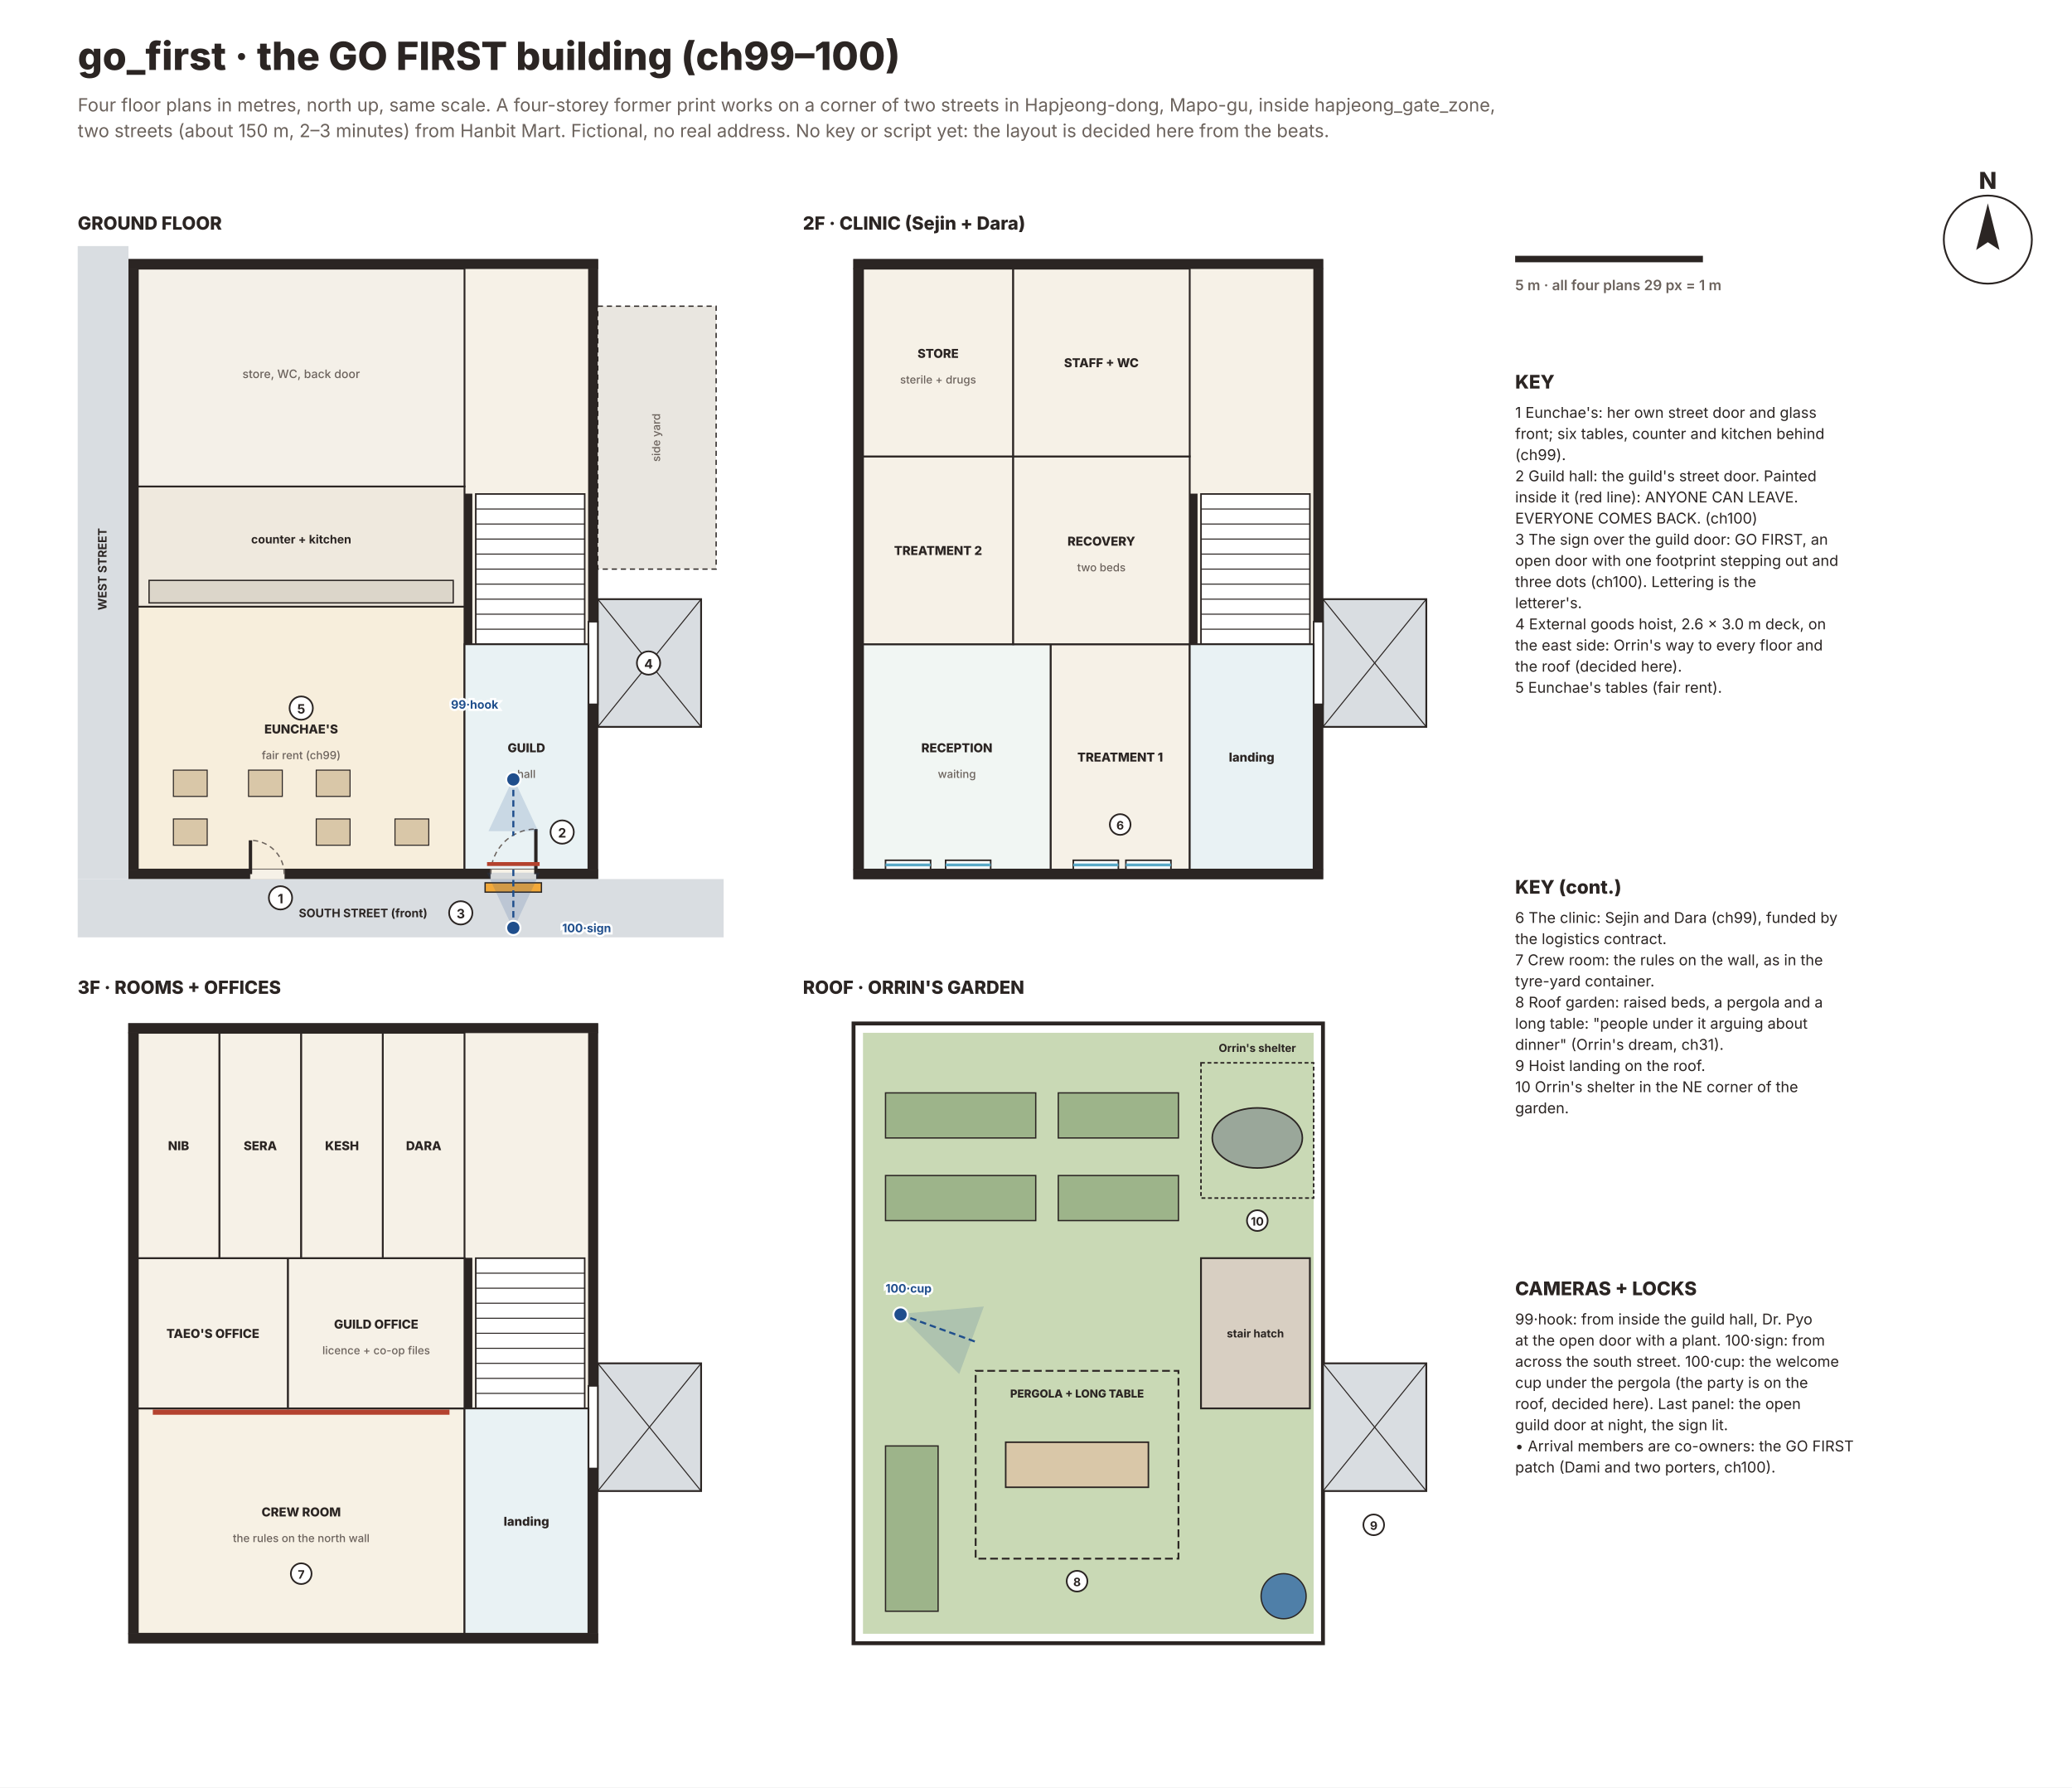
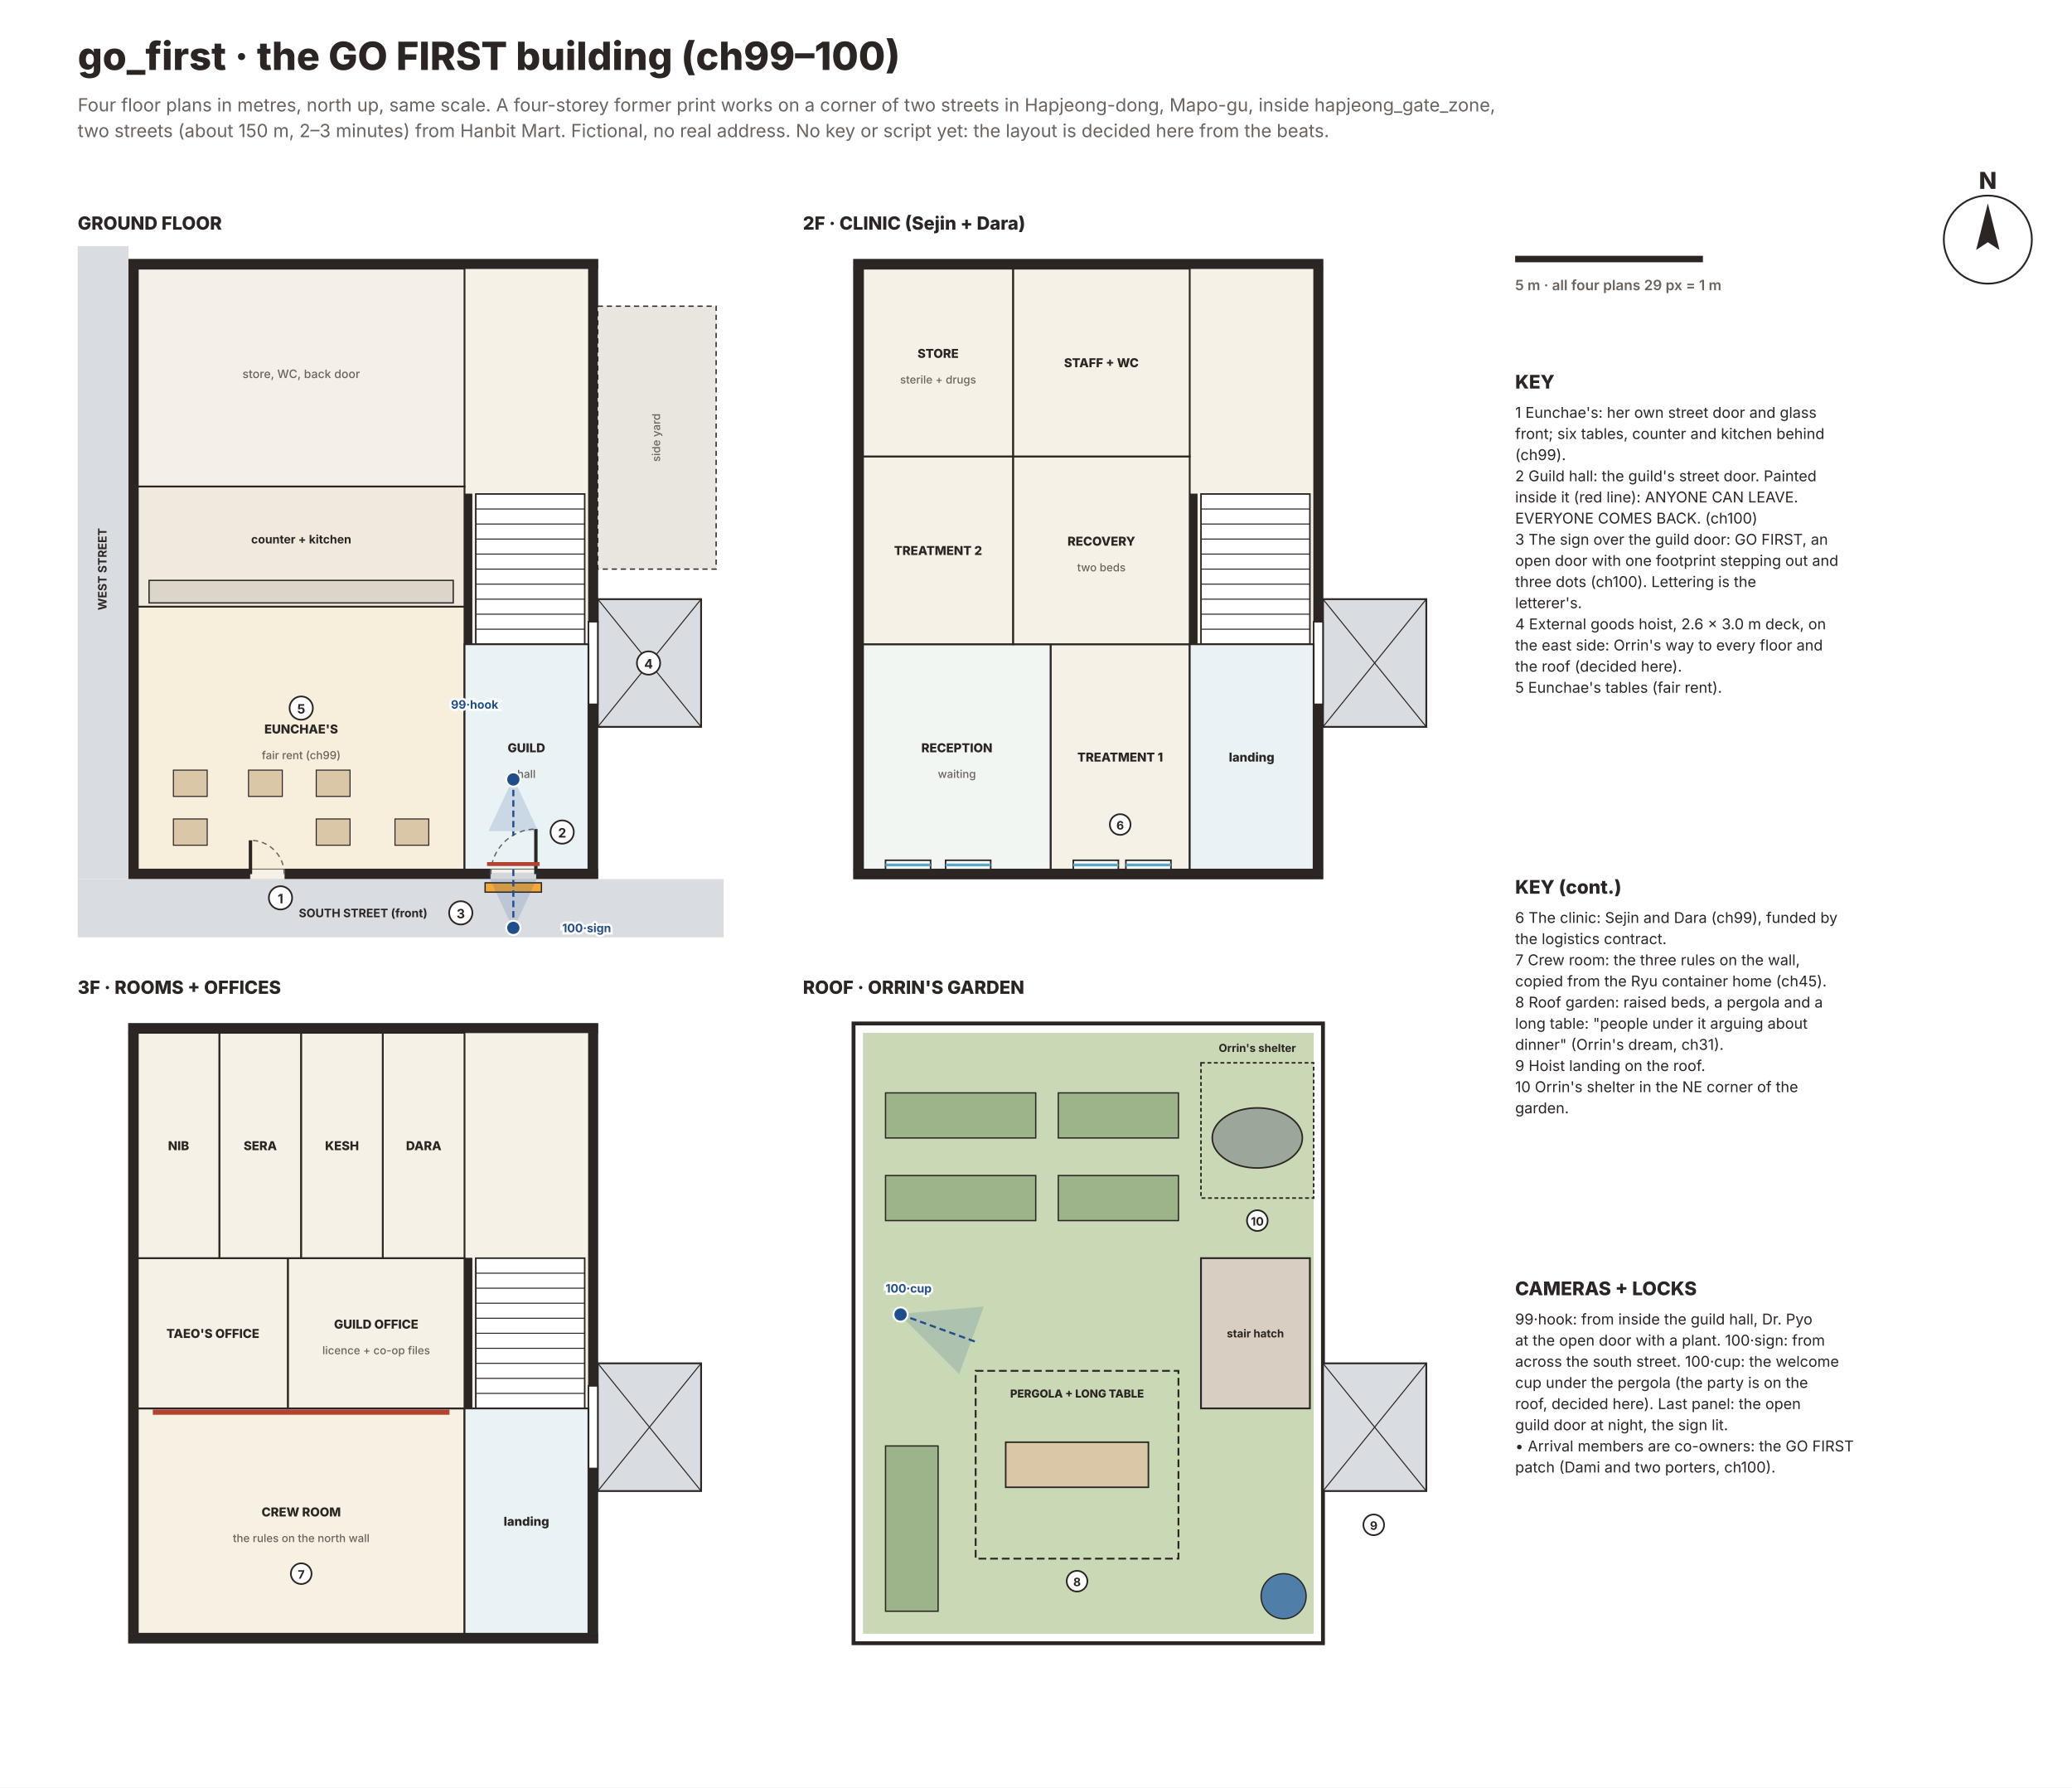
<svg xmlns="http://www.w3.org/2000/svg" width="1600" height="1380" viewBox="0 0 1600 1380">
  <rect width="1600" height="1380" fill="#FFFFFF" />
  <text x="60" y="54" font-family="Inter, 'DejaVu Sans', Arial, sans-serif" font-size="30" font-weight="800" fill="#2B2523">go_first · the GO FIRST building (ch99–100)</text>
  <text x="60" y="86" font-family="Inter, 'DejaVu Sans', Arial, sans-serif" font-size="14" font-weight="400" fill="#6B625C">Four floor plans in metres, north up, same scale. A four-storey former print works on a corner of two streets in Hapjeong-dong, Mapo-gu, inside hapjeong_gate_zone,</text>
  <text x="60" y="105.88" font-family="Inter, 'DejaVu Sans', Arial, sans-serif" font-size="14" font-weight="400" fill="#6B625C">two streets (about 150 m, 2–3 minutes) from Hanbit Mart. Fictional, no real address. No key or script yet: the layout is decided here from the beats.</text>
  <rect x="60.0" y="190.0" width="498.8" height="533.6" rx="0" fill="#FFFFFF" stroke="none" stroke-width="0" opacity="1" />
  <rect x="106.4" y="207.4" width="348.0" height="464.0" rx="0" fill="#F6F1E7" stroke="none" stroke-width="0" opacity="1" />
  <rect x="99.2" y="671.4" width="362.5" height="7.2" rx="0" fill="#2B2523" stroke="#2B2523" stroke-width="0.5" opacity="1" />
  <rect x="99.2" y="200.2" width="362.5" height="7.2" rx="0" fill="#2B2523" stroke="#2B2523" stroke-width="0.5" opacity="1" />
  <rect x="99.2" y="207.4" width="7.2" height="464.0" rx="0" fill="#2B2523" stroke="#2B2523" stroke-width="0.5" opacity="1" />
  <rect x="454.4" y="207.4" width="7.2" height="464.0" rx="0" fill="#2B2523" stroke="#2B2523" stroke-width="0.5" opacity="1" />
  <rect x="461.6" y="462.6" width="79.8" height="98.6" rx="0" fill="#D9DDE1" stroke="#2B2523" stroke-width="1.4" opacity="1" />
  <line x1="461.6" y1="561.2" x2="541.4" y2="462.6" stroke="#2B2523" stroke-width="0.8" stroke-linecap="butt" />
  <line x1="461.6" y1="462.6" x2="541.4" y2="561.2" stroke="#2B2523" stroke-width="0.8" stroke-linecap="butt" />
  <rect x="454.4" y="480.0" width="7.2" height="63.8" rx="0" fill="#FFFFFF" stroke="#2B2523" stroke-width="1.2" opacity="1" />
  <rect x="367.4" y="381.4" width="84.1" height="116.0" rx="0" fill="#FFFFFF" stroke="#2B2523" stroke-width="1.2" opacity="1" />
  <line x1="367.4" y1="485.8" x2="451.5" y2="485.8" stroke="#2B2523" stroke-width="0.8" stroke-linecap="butt" />
  <line x1="367.4" y1="474.2" x2="451.5" y2="474.2" stroke="#2B2523" stroke-width="0.8" stroke-linecap="butt" />
  <line x1="367.4" y1="462.6" x2="451.5" y2="462.6" stroke="#2B2523" stroke-width="0.8" stroke-linecap="butt" />
  <line x1="367.4" y1="451.0" x2="451.5" y2="451.0" stroke="#2B2523" stroke-width="0.8" stroke-linecap="butt" />
  <line x1="367.4" y1="439.4" x2="451.5" y2="439.4" stroke="#2B2523" stroke-width="0.8" stroke-linecap="butt" />
  <line x1="367.4" y1="427.8" x2="451.5" y2="427.8" stroke="#2B2523" stroke-width="0.8" stroke-linecap="butt" />
  <line x1="367.4" y1="416.2" x2="451.5" y2="416.2" stroke="#2B2523" stroke-width="0.8" stroke-linecap="butt" />
  <line x1="367.4" y1="404.6" x2="451.5" y2="404.6" stroke="#2B2523" stroke-width="0.8" stroke-linecap="butt" />
  <line x1="367.4" y1="393.0" x2="451.5" y2="393.0" stroke="#2B2523" stroke-width="0.8" stroke-linecap="butt" />
  <rect x="358.7" y="381.4" width="5.8" height="116.0" rx="0" fill="#2B2523" stroke="#2B2523" stroke-width="0.5" opacity="1" />
  <rect x="60.0" y="678.7" width="498.8" height="45.0" rx="0" fill="#D9DDE1" stroke="none" stroke-width="0" opacity="1" />
  <text x="280.4" y="704.8" font-family="Inter, 'DejaVu Sans', Arial, sans-serif" font-size="9" font-weight="700" text-anchor="middle" dominant-baseline="middle" fill="#2B2523">SOUTH STREET (front)</text>
  <rect x="60.0" y="190.0" width="39.2" height="488.7" rx="0" fill="#D9DDE1" stroke="none" stroke-width="0" opacity="1" />
  <text x="78.9" y="439.4" font-family="Inter, 'DejaVu Sans', Arial, sans-serif" font-size="9" font-weight="700" text-anchor="middle" dominant-baseline="middle" fill="#2B2523" transform="rotate(-90 78.9 439.4)">WEST STREET</text>
  <rect x="106.4" y="468.4" width="252.3" height="203.0" rx="0" fill="#F7EEDC" stroke="#2B2523" stroke-width="1.4" opacity="1" />
  <text x="232.6" y="562.7" font-family="Inter, 'DejaVu Sans', Arial, sans-serif" font-size="9.5" font-weight="800" text-anchor="middle" dominant-baseline="middle" fill="#2B2523">EUNCHAE'S</text>
  <text x="232.6" y="583.0" font-family="Inter, 'DejaVu Sans', Arial, sans-serif" font-size="8.5" font-weight="500" text-anchor="middle" dominant-baseline="middle" fill="#6B625C">fair rent (ch99)</text>
  <rect x="133.9" y="632.3" width="26.1" height="20.3" rx="0" fill="#D9C7A8" stroke="#2B2523" stroke-width="0.8" opacity="1" />
  <rect x="244.2" y="632.3" width="26.1" height="20.3" rx="0" fill="#D9C7A8" stroke="#2B2523" stroke-width="0.8" opacity="1" />
  <rect x="305.0" y="632.3" width="26.1" height="20.3" rx="0" fill="#D9C7A8" stroke="#2B2523" stroke-width="0.8" opacity="1" />
  <rect x="133.9" y="594.6" width="26.1" height="20.3" rx="0" fill="#D9C7A8" stroke="#2B2523" stroke-width="0.8" opacity="1" />
  <rect x="191.9" y="594.6" width="26.1" height="20.3" rx="0" fill="#D9C7A8" stroke="#2B2523" stroke-width="0.8" opacity="1" />
  <rect x="244.2" y="594.6" width="26.1" height="20.3" rx="0" fill="#D9C7A8" stroke="#2B2523" stroke-width="0.8" opacity="1" />
  <rect x="106.4" y="375.6" width="252.3" height="92.8" rx="0" fill="#EFE9DE" stroke="#2B2523" stroke-width="1.4" opacity="1" />
  <rect x="115.1" y="448.1" width="234.9" height="17.4" rx="0" fill="#DCD6CA" stroke="#2B2523" stroke-width="1" opacity="1" />
  <text x="232.6" y="416.2" font-family="Inter, 'DejaVu Sans', Arial, sans-serif" font-size="9" font-weight="700" text-anchor="middle" dominant-baseline="middle" fill="#2B2523">counter + kitchen</text>
  <rect x="106.4" y="207.4" width="252.3" height="168.2" rx="0" fill="#F4F0E8" stroke="#2B2523" stroke-width="1.4" opacity="1" />
  <text x="232.6" y="288.6" font-family="Inter, 'DejaVu Sans', Arial, sans-serif" font-size="9" font-weight="500" text-anchor="middle" dominant-baseline="middle" fill="#6B625C">store, WC, back door</text>
  <rect x="193.4" y="671.4" width="26.1" height="7.2" rx="0" fill="#F6F1E7" stroke="#F6F1E7" stroke-width="0.5" opacity="1" />
  <line x1="193.4" y1="674.9" x2="193.4" y2="648.8" stroke="#2B2523" stroke-width="2.6" stroke-linecap="butt" />
  <path d="M 219.5 674.9 A 26.1 26.1 0 0 0 193.4 648.8" fill="none" stroke="#6B625C" stroke-width="1" stroke-dasharray="4 3" />
  <rect x="358.7" y="497.4" width="95.7" height="174.0" rx="0" fill="#E9F2F4" stroke="#2B2523" stroke-width="1.4" opacity="1" />
  <text x="406.5" y="577.2" font-family="Inter, 'DejaVu Sans', Arial, sans-serif" font-size="9.5" font-weight="800" text-anchor="middle" dominant-baseline="middle" fill="#2B2523">GUILD</text>
  <text x="406.5" y="597.5" font-family="Inter, 'DejaVu Sans', Arial, sans-serif" font-size="8.5" font-weight="500" text-anchor="middle" dominant-baseline="middle" fill="#6B625C">hall</text>
  <rect x="379.0" y="671.4" width="34.8" height="7.2" rx="0" fill="#F6F1E7" stroke="#F6F1E7" stroke-width="0.5" opacity="1" />
  <line x1="413.8" y1="674.9" x2="413.8" y2="640.1" stroke="#2B2523" stroke-width="2.6" stroke-linecap="butt" />
  <path d="M 379.0 674.9 A 34.8 34.8 0 0 1 413.8 640.1" fill="none" stroke="#6B625C" stroke-width="1" stroke-dasharray="4 3" />
  <rect x="374.6" y="681.6" width="43.5" height="7.2" rx="0" fill="#F2A93B" stroke="#2B2523" stroke-width="1" opacity="1" />
  <line x1="376.1" y1="667.1" x2="416.7" y2="667.1" stroke="#B4422E" stroke-width="3" stroke-linecap="butt" />
  <rect x="461.6" y="236.4" width="91.4" height="203.0" rx="0" fill="#E9E6E0" stroke="#2B2523" stroke-width="1" stroke-dasharray="4 3" opacity="1" />
  <text x="506.6" y="337.9" font-family="Inter, 'DejaVu Sans', Arial, sans-serif" font-size="8.5" font-weight="500" text-anchor="middle" dominant-baseline="middle" fill="#6B625C" transform="rotate(-90 506.6 337.9)">side yard</text>
  <circle cx="216.6" cy="693.2" r="9" fill="#FFFFFF" stroke="#2B2523" stroke-width="1.3" />
  <text x="216.6" y="693.7" font-family="Inter, 'DejaVu Sans', Arial, sans-serif" font-size="10" font-weight="700" text-anchor="middle" dominant-baseline="middle" fill="#2B2523">1</text>
  <circle cx="434.1" cy="642.4" r="9" fill="#FFFFFF" stroke="#2B2523" stroke-width="1.3" />
  <text x="434.1" y="642.9" font-family="Inter, 'DejaVu Sans', Arial, sans-serif" font-size="10" font-weight="700" text-anchor="middle" dominant-baseline="middle" fill="#2B2523">2</text>
  <circle cx="355.8" cy="704.8" r="9" fill="#FFFFFF" stroke="#2B2523" stroke-width="1.3" />
  <text x="355.8" y="705.3" font-family="Inter, 'DejaVu Sans', Arial, sans-serif" font-size="10" font-weight="700" text-anchor="middle" dominant-baseline="middle" fill="#2B2523">3</text>
  <circle cx="500.8" cy="511.9" r="9" fill="#FFFFFF" stroke="#2B2523" stroke-width="1.3" />
  <text x="500.8" y="512.4" font-family="Inter, 'DejaVu Sans', Arial, sans-serif" font-size="10" font-weight="700" text-anchor="middle" dominant-baseline="middle" fill="#2B2523">4</text>
  <circle cx="232.6" cy="546.7" r="9" fill="#FFFFFF" stroke="#2B2523" stroke-width="1.3" />
  <text x="232.6" y="547.2" font-family="Inter, 'DejaVu Sans', Arial, sans-serif" font-size="10" font-weight="700" text-anchor="middle" dominant-baseline="middle" fill="#2B2523">5</text>
  <polygon points="396.4,716.4 416.0,674.3 376.8,674.3" fill="#1F4E8C" stroke="#1F4E8C" stroke-width="1" opacity="0.16" />
  <line x1="396.4" y1="716.4" x2="396.4" y2="670.0" stroke="#1F4E8C" stroke-width="1.6" stroke-linecap="butt" stroke-dasharray="5 3" />
  <circle cx="396.4" cy="716.4" r="5.5" fill="#1F4E8C" stroke="#FFFFFF" stroke-width="1.5" />
  <text x="434.1" y="716.4" font-family="Inter, 'DejaVu Sans', Arial, sans-serif" font-size="9" font-weight="700" text-anchor="start" dominant-baseline="middle" fill="#1F4E8C" stroke="#FFFFFF" stroke-width="3.5" paint-order="stroke">100·sign</text>
  <polygon points="396.4,601.8 378.0,641.2 414.8,641.2" fill="#1F4E8C" stroke="#1F4E8C" stroke-width="1" opacity="0.16" />
  <line x1="396.4" y1="601.8" x2="396.4" y2="645.3" stroke="#1F4E8C" stroke-width="1.6" stroke-linecap="butt" stroke-dasharray="5 3" />
  <circle cx="396.4" cy="601.8" r="5.5" fill="#1F4E8C" stroke="#FFFFFF" stroke-width="1.5" />
  <text x="384.8" y="543.8" font-family="Inter, 'DejaVu Sans', Arial, sans-serif" font-size="9" font-weight="700" text-anchor="end" dominant-baseline="middle" fill="#1F4E8C" stroke="#FFFFFF" stroke-width="3.5" paint-order="stroke">99·hook</text>
  <rect x="620.0" y="190.0" width="498.8" height="533.6" rx="0" fill="#FFFFFF" stroke="none" stroke-width="0" opacity="1" />
  <rect x="666.4" y="207.4" width="348.0" height="464.0" rx="0" fill="#F6F1E7" stroke="none" stroke-width="0" opacity="1" />
  <rect x="659.1" y="671.4" width="362.5" height="7.2" rx="0" fill="#2B2523" stroke="#2B2523" stroke-width="0.5" opacity="1" />
  <rect x="659.1" y="200.2" width="362.5" height="7.2" rx="0" fill="#2B2523" stroke="#2B2523" stroke-width="0.5" opacity="1" />
  <rect x="659.1" y="207.4" width="7.2" height="464.0" rx="0" fill="#2B2523" stroke="#2B2523" stroke-width="0.5" opacity="1" />
  <rect x="1014.4" y="207.4" width="7.2" height="464.0" rx="0" fill="#2B2523" stroke="#2B2523" stroke-width="0.5" opacity="1" />
  <rect x="1021.6" y="462.6" width="79.8" height="98.6" rx="0" fill="#D9DDE1" stroke="#2B2523" stroke-width="1.4" opacity="1" />
  <line x1="1021.6" y1="561.2" x2="1101.4" y2="462.6" stroke="#2B2523" stroke-width="0.8" stroke-linecap="butt" />
  <line x1="1021.6" y1="462.6" x2="1101.4" y2="561.2" stroke="#2B2523" stroke-width="0.8" stroke-linecap="butt" />
  <rect x="1014.4" y="480.0" width="7.2" height="63.8" rx="0" fill="#FFFFFF" stroke="#2B2523" stroke-width="1.2" opacity="1" />
  <rect x="927.4" y="381.4" width="84.1" height="116.0" rx="0" fill="#FFFFFF" stroke="#2B2523" stroke-width="1.2" opacity="1" />
  <line x1="927.4" y1="485.8" x2="1011.5" y2="485.8" stroke="#2B2523" stroke-width="0.8" stroke-linecap="butt" />
  <line x1="927.4" y1="474.2" x2="1011.5" y2="474.2" stroke="#2B2523" stroke-width="0.8" stroke-linecap="butt" />
  <line x1="927.4" y1="462.6" x2="1011.5" y2="462.6" stroke="#2B2523" stroke-width="0.8" stroke-linecap="butt" />
  <line x1="927.4" y1="451.0" x2="1011.5" y2="451.0" stroke="#2B2523" stroke-width="0.8" stroke-linecap="butt" />
  <line x1="927.4" y1="439.4" x2="1011.5" y2="439.4" stroke="#2B2523" stroke-width="0.8" stroke-linecap="butt" />
  <line x1="927.4" y1="427.8" x2="1011.5" y2="427.8" stroke="#2B2523" stroke-width="0.8" stroke-linecap="butt" />
  <line x1="927.4" y1="416.2" x2="1011.5" y2="416.2" stroke="#2B2523" stroke-width="0.8" stroke-linecap="butt" />
  <line x1="927.4" y1="404.6" x2="1011.5" y2="404.6" stroke="#2B2523" stroke-width="0.8" stroke-linecap="butt" />
  <line x1="927.4" y1="393.0" x2="1011.5" y2="393.0" stroke="#2B2523" stroke-width="0.8" stroke-linecap="butt" />
  <rect x="918.7" y="381.4" width="5.8" height="116.0" rx="0" fill="#2B2523" stroke="#2B2523" stroke-width="0.5" opacity="1" />
  <rect x="666.4" y="497.4" width="145.0" height="174.0" rx="0" fill="#F1F6F3" stroke="#2B2523" stroke-width="1.4" opacity="1" />
  <text x="738.9" y="577.2" font-family="Inter, 'DejaVu Sans', Arial, sans-serif" font-size="9.5" font-weight="800" text-anchor="middle" dominant-baseline="middle" fill="#2B2523">RECEPTION</text>
  <text x="738.9" y="597.5" font-family="Inter, 'DejaVu Sans', Arial, sans-serif" font-size="8.5" font-weight="500" text-anchor="middle" dominant-baseline="middle" fill="#6B625C">waiting</text>
  <rect x="811.4" y="497.4" width="107.3" height="174.0" rx="0" fill="#F6F1E7" stroke="#2B2523" stroke-width="1.4" opacity="1" />
  <text x="865.0" y="584.4" font-family="Inter, 'DejaVu Sans', Arial, sans-serif" font-size="9.5" font-weight="800" text-anchor="middle" dominant-baseline="middle" fill="#2B2523">TREATMENT 1</text>
  <rect x="666.4" y="352.4" width="116.0" height="145.0" rx="0" fill="#F6F1E7" stroke="#2B2523" stroke-width="1.4" opacity="1" />
  <text x="724.4" y="424.9" font-family="Inter, 'DejaVu Sans', Arial, sans-serif" font-size="9.5" font-weight="800" text-anchor="middle" dominant-baseline="middle" fill="#2B2523">TREATMENT 2</text>
  <rect x="782.4" y="352.4" width="136.3" height="145.0" rx="0" fill="#F6F1E7" stroke="#2B2523" stroke-width="1.4" opacity="1" />
  <text x="850.5" y="417.7" font-family="Inter, 'DejaVu Sans', Arial, sans-serif" font-size="9.5" font-weight="800" text-anchor="middle" dominant-baseline="middle" fill="#2B2523">RECOVERY</text>
  <text x="850.5" y="438.0" font-family="Inter, 'DejaVu Sans', Arial, sans-serif" font-size="8.5" font-weight="500" text-anchor="middle" dominant-baseline="middle" fill="#6B625C">two beds</text>
  <rect x="666.4" y="207.4" width="116.0" height="145.0" rx="0" fill="#F6F1E7" stroke="#2B2523" stroke-width="1.4" opacity="1" />
  <text x="724.4" y="272.7" font-family="Inter, 'DejaVu Sans', Arial, sans-serif" font-size="9.5" font-weight="800" text-anchor="middle" dominant-baseline="middle" fill="#2B2523">STORE</text>
  <text x="724.4" y="293.0" font-family="Inter, 'DejaVu Sans', Arial, sans-serif" font-size="8.5" font-weight="500" text-anchor="middle" dominant-baseline="middle" fill="#6B625C">sterile + drugs</text>
  <rect x="782.4" y="207.4" width="136.3" height="145.0" rx="0" fill="#F6F1E7" stroke="#2B2523" stroke-width="1.4" opacity="1" />
  <text x="850.5" y="279.9" font-family="Inter, 'DejaVu Sans', Arial, sans-serif" font-size="9.5" font-weight="800" text-anchor="middle" dominant-baseline="middle" fill="#2B2523">STAFF + WC</text>
  <rect x="918.7" y="497.4" width="95.7" height="174.0" rx="0" fill="#E9F2F4" stroke="#2B2523" stroke-width="1.4" opacity="1" />
  <text x="966.5" y="584.4" font-family="Inter, 'DejaVu Sans', Arial, sans-serif" font-size="9.5" font-weight="800" text-anchor="middle" dominant-baseline="middle" fill="#2B2523">landing</text>
  <rect x="683.8" y="664.2" width="34.8" height="7.2" rx="0" fill="#FFFFFF" stroke="#2B2523" stroke-width="1.2" opacity="1" />
  <line x1="683.8" y1="667.8" x2="718.6" y2="667.8" stroke="#5AA9C7" stroke-width="2.2" stroke-linecap="butt" />
  <rect x="730.2" y="664.2" width="34.8" height="7.2" rx="0" fill="#FFFFFF" stroke="#2B2523" stroke-width="1.2" opacity="1" />
  <line x1="730.2" y1="667.8" x2="765.0" y2="667.8" stroke="#5AA9C7" stroke-width="2.2" stroke-linecap="butt" />
  <rect x="828.8" y="664.2" width="34.8" height="7.2" rx="0" fill="#FFFFFF" stroke="#2B2523" stroke-width="1.2" opacity="1" />
  <line x1="828.8" y1="667.8" x2="863.6" y2="667.8" stroke="#5AA9C7" stroke-width="2.2" stroke-linecap="butt" />
  <rect x="869.4" y="664.2" width="34.8" height="7.2" rx="0" fill="#FFFFFF" stroke="#2B2523" stroke-width="1.2" opacity="1" />
  <line x1="869.4" y1="667.8" x2="904.2" y2="667.8" stroke="#5AA9C7" stroke-width="2.2" stroke-linecap="butt" />
  <circle cx="865.0" cy="636.6" r="8" fill="#FFFFFF" stroke="#2B2523" stroke-width="1.3" />
  <text x="865.0" y="637.1" font-family="Inter, 'DejaVu Sans', Arial, sans-serif" font-size="9" font-weight="700" text-anchor="middle" dominant-baseline="middle" fill="#2B2523">6</text>
  <rect x="60.0" y="780.0" width="498.8" height="533.6" rx="0" fill="#FFFFFF" stroke="none" stroke-width="0" opacity="1" />
  <rect x="106.4" y="797.4" width="348.0" height="464.0" rx="0" fill="#F6F1E7" stroke="none" stroke-width="0" opacity="1" />
  <rect x="99.2" y="1261.4" width="362.5" height="7.2" rx="0" fill="#2B2523" stroke="#2B2523" stroke-width="0.5" opacity="1" />
  <rect x="99.2" y="790.2" width="362.5" height="7.2" rx="0" fill="#2B2523" stroke="#2B2523" stroke-width="0.5" opacity="1" />
  <rect x="99.2" y="797.4" width="7.2" height="464.0" rx="0" fill="#2B2523" stroke="#2B2523" stroke-width="0.5" opacity="1" />
  <rect x="454.4" y="797.4" width="7.2" height="464.0" rx="0" fill="#2B2523" stroke="#2B2523" stroke-width="0.5" opacity="1" />
  <rect x="461.6" y="1052.6" width="79.8" height="98.6" rx="0" fill="#D9DDE1" stroke="#2B2523" stroke-width="1.4" opacity="1" />
  <line x1="461.6" y1="1151.2" x2="541.4" y2="1052.6" stroke="#2B2523" stroke-width="0.8" stroke-linecap="butt" />
  <line x1="461.6" y1="1052.6" x2="541.4" y2="1151.2" stroke="#2B2523" stroke-width="0.8" stroke-linecap="butt" />
  <rect x="454.4" y="1070.0" width="7.2" height="63.8" rx="0" fill="#FFFFFF" stroke="#2B2523" stroke-width="1.2" opacity="1" />
  <rect x="367.4" y="971.4" width="84.1" height="116.0" rx="0" fill="#FFFFFF" stroke="#2B2523" stroke-width="1.2" opacity="1" />
  <line x1="367.4" y1="1075.8" x2="451.5" y2="1075.8" stroke="#2B2523" stroke-width="0.8" stroke-linecap="butt" />
  <line x1="367.4" y1="1064.2" x2="451.5" y2="1064.2" stroke="#2B2523" stroke-width="0.8" stroke-linecap="butt" />
  <line x1="367.4" y1="1052.6" x2="451.5" y2="1052.6" stroke="#2B2523" stroke-width="0.8" stroke-linecap="butt" />
  <line x1="367.4" y1="1041.0" x2="451.5" y2="1041.0" stroke="#2B2523" stroke-width="0.8" stroke-linecap="butt" />
  <line x1="367.4" y1="1029.4" x2="451.5" y2="1029.4" stroke="#2B2523" stroke-width="0.8" stroke-linecap="butt" />
  <line x1="367.4" y1="1017.8" x2="451.5" y2="1017.8" stroke="#2B2523" stroke-width="0.8" stroke-linecap="butt" />
  <line x1="367.4" y1="1006.2" x2="451.5" y2="1006.2" stroke="#2B2523" stroke-width="0.8" stroke-linecap="butt" />
  <line x1="367.4" y1="994.6" x2="451.5" y2="994.6" stroke="#2B2523" stroke-width="0.8" stroke-linecap="butt" />
  <line x1="367.4" y1="983.0" x2="451.5" y2="983.0" stroke="#2B2523" stroke-width="0.8" stroke-linecap="butt" />
  <rect x="358.7" y="971.4" width="5.8" height="116.0" rx="0" fill="#2B2523" stroke="#2B2523" stroke-width="0.5" opacity="1" />
  <rect x="106.4" y="1087.4" width="252.3" height="174.0" rx="0" fill="#F7F1E4" stroke="#2B2523" stroke-width="1.4" opacity="1" />
  <text x="232.6" y="1167.2" font-family="Inter, 'DejaVu Sans', Arial, sans-serif" font-size="9.5" font-weight="800" text-anchor="middle" dominant-baseline="middle" fill="#2B2523">CREW ROOM</text>
  <text x="232.6" y="1187.5" font-family="Inter, 'DejaVu Sans', Arial, sans-serif" font-size="8.5" font-weight="500" text-anchor="middle" dominant-baseline="middle" fill="#6B625C">the rules on the north wall</text>
  <line x1="118.0" y1="1090.3" x2="347.1" y2="1090.3" stroke="#B4422E" stroke-width="4" stroke-linecap="butt" />
  <rect x="106.4" y="971.4" width="116.0" height="116.0" rx="0" fill="#F6F1E7" stroke="#2B2523" stroke-width="1.4" opacity="1" />
  <text x="164.4" y="1029.4" font-family="Inter, 'DejaVu Sans', Arial, sans-serif" font-size="9.5" font-weight="800" text-anchor="middle" dominant-baseline="middle" fill="#2B2523">TAEO'S OFFICE</text>
  <rect x="222.4" y="971.4" width="136.3" height="116.0" rx="0" fill="#F6F1E7" stroke="#2B2523" stroke-width="1.4" opacity="1" />
  <text x="290.5" y="1022.2" font-family="Inter, 'DejaVu Sans', Arial, sans-serif" font-size="9.5" font-weight="800" text-anchor="middle" dominant-baseline="middle" fill="#2B2523">GUILD OFFICE</text>
  <text x="290.5" y="1042.5" font-family="Inter, 'DejaVu Sans', Arial, sans-serif" font-size="8.5" font-weight="500" text-anchor="middle" dominant-baseline="middle" fill="#6B625C">licence + co-op files</text>
  <rect x="106.4" y="797.4" width="63.1" height="174.0" rx="0" fill="#F6F1E7" stroke="#2B2523" stroke-width="1.4" opacity="1" />
  <text x="137.9" y="884.4" font-family="Inter, 'DejaVu Sans', Arial, sans-serif" font-size="9.5" font-weight="800" text-anchor="middle" dominant-baseline="middle" fill="#2B2523">NIB</text>
  <rect x="169.5" y="797.4" width="63.1" height="174.0" rx="0" fill="#F6F1E7" stroke="#2B2523" stroke-width="1.4" opacity="1" />
  <text x="201.0" y="884.4" font-family="Inter, 'DejaVu Sans', Arial, sans-serif" font-size="9.5" font-weight="800" text-anchor="middle" dominant-baseline="middle" fill="#2B2523">SERA</text>
  <rect x="232.6" y="797.4" width="63.1" height="174.0" rx="0" fill="#F6F1E7" stroke="#2B2523" stroke-width="1.4" opacity="1" />
  <text x="264.1" y="884.4" font-family="Inter, 'DejaVu Sans', Arial, sans-serif" font-size="9.5" font-weight="800" text-anchor="middle" dominant-baseline="middle" fill="#2B2523">KESH</text>
  <rect x="295.6" y="797.4" width="63.1" height="174.0" rx="0" fill="#F6F1E7" stroke="#2B2523" stroke-width="1.4" opacity="1" />
  <text x="327.2" y="884.4" font-family="Inter, 'DejaVu Sans', Arial, sans-serif" font-size="9.5" font-weight="800" text-anchor="middle" dominant-baseline="middle" fill="#2B2523">DARA</text>
  <rect x="358.7" y="1087.4" width="95.7" height="174.0" rx="0" fill="#E9F2F4" stroke="#2B2523" stroke-width="1.4" opacity="1" />
  <text x="406.5" y="1174.4" font-family="Inter, 'DejaVu Sans', Arial, sans-serif" font-size="9.5" font-weight="800" text-anchor="middle" dominant-baseline="middle" fill="#2B2523">landing</text>
  <circle cx="232.6" cy="1215.0" r="8" fill="#FFFFFF" stroke="#2B2523" stroke-width="1.3" />
  <text x="232.6" y="1215.5" font-family="Inter, 'DejaVu Sans', Arial, sans-serif" font-size="9" font-weight="700" text-anchor="middle" dominant-baseline="middle" fill="#2B2523">7</text>
  <rect x="620.0" y="780.0" width="498.8" height="533.6" rx="0" fill="#FFFFFF" stroke="none" stroke-width="0" opacity="1" />
  <rect x="666.4" y="797.4" width="348.0" height="464.0" rx="0" fill="#C9D9B5" stroke="none" stroke-width="0" opacity="1" />
  <rect x="659.1" y="790.2" width="362.5" height="478.5" rx="0" fill="none" stroke="#2B2523" stroke-width="3" opacity="1" />
  <rect x="1021.6" y="1052.6" width="79.8" height="98.6" rx="0" fill="#D9DDE1" stroke="#2B2523" stroke-width="1.4" opacity="1" />
  <line x1="1021.6" y1="1151.2" x2="1101.4" y2="1052.6" stroke="#2B2523" stroke-width="0.8" stroke-linecap="butt" />
  <line x1="1021.6" y1="1052.6" x2="1101.4" y2="1151.2" stroke="#2B2523" stroke-width="0.8" stroke-linecap="butt" />
  <rect x="927.4" y="971.4" width="84.1" height="116.0" rx="0" fill="#D8CFC2" stroke="#2B2523" stroke-width="1.4" opacity="1" />
  <text x="969.4" y="1029.4" font-family="Inter, 'DejaVu Sans', Arial, sans-serif" font-size="8.5" font-weight="700" text-anchor="middle" dominant-baseline="middle" fill="#2B2523">stair hatch</text>
  <rect x="683.8" y="907.6" width="116.0" height="34.8" rx="0" fill="#9DB48A" stroke="#2B2523" stroke-width="1" opacity="1" />
  <rect x="683.8" y="843.8" width="116.0" height="34.8" rx="0" fill="#9DB48A" stroke="#2B2523" stroke-width="1" opacity="1" />
  <rect x="817.2" y="907.6" width="92.8" height="34.8" rx="0" fill="#9DB48A" stroke="#2B2523" stroke-width="1" opacity="1" />
  <rect x="817.2" y="843.8" width="92.8" height="34.8" rx="0" fill="#9DB48A" stroke="#2B2523" stroke-width="1" opacity="1" />
  <rect x="683.8" y="1116.4" width="40.6" height="127.6" rx="0" fill="#9DB48A" stroke="#2B2523" stroke-width="1" opacity="1" />
  <rect x="753.4" y="1058.4" width="156.6" height="145.0" rx="0" fill="none" stroke="#2B2523" stroke-width="1.4" stroke-dasharray="6 3" opacity="1" />
  <rect x="776.6" y="1113.5" width="110.2" height="34.8" rx="0" fill="#D9C7A8" stroke="#2B2523" stroke-width="1.2" opacity="1" />
  <text x="831.7" y="1075.8" font-family="Inter, 'DejaVu Sans', Arial, sans-serif" font-size="8.5" font-weight="800" text-anchor="middle" dominant-baseline="middle" fill="#2B2523">PERGOLA + LONG TABLE</text>
  <ellipse cx="970.9" cy="878.6" rx="34.8" ry="23.2" fill="#9AA79A" stroke="#2B2523" stroke-width="1.2" />
  <rect x="927.4" y="820.6" width="87.0" height="104.4" rx="0" fill="none" stroke="#2B2523" stroke-width="1.2" stroke-dasharray="3 2" opacity="1" />
  <text x="970.9" y="809.0" font-family="Inter, 'DejaVu Sans', Arial, sans-serif" font-size="8.5" font-weight="700" text-anchor="middle" dominant-baseline="middle" fill="#2B2523">Orrin's shelter</text>
  <circle cx="991.2" cy="1232.4" r="17.4" fill="#4F7FA8" stroke="#2B2523" stroke-width="1" opacity="1" />
  <circle cx="831.7" cy="1220.8" r="8" fill="#FFFFFF" stroke="#2B2523" stroke-width="1.3" />
  <text x="831.7" y="1221.3" font-family="Inter, 'DejaVu Sans', Arial, sans-serif" font-size="9" font-weight="700" text-anchor="middle" dominant-baseline="middle" fill="#2B2523">8</text>
  <circle cx="1060.8" cy="1177.3" r="8" fill="#FFFFFF" stroke="#2B2523" stroke-width="1.3" />
  <text x="1060.8" y="1177.8" font-family="Inter, 'DejaVu Sans', Arial, sans-serif" font-size="9" font-weight="700" text-anchor="middle" dominant-baseline="middle" fill="#2B2523">9</text>
  <circle cx="970.9" cy="942.4" r="8" fill="#FFFFFF" stroke="#2B2523" stroke-width="1.3" />
  <text x="970.9" y="942.9" font-family="Inter, 'DejaVu Sans', Arial, sans-serif" font-size="9" font-weight="700" text-anchor="middle" dominant-baseline="middle" fill="#2B2523">10</text>
  <polygon points="695.4,1014.9 740.5,1060.0 759.0,1009.3" fill="#1F4E8C" stroke="#1F4E8C" stroke-width="1" opacity="0.16" />
  <line x1="695.4" y1="1014.9" x2="755.4" y2="1036.7" stroke="#1F4E8C" stroke-width="1.6" stroke-linecap="butt" stroke-dasharray="5 3" />
  <circle cx="695.4" cy="1014.9" r="5.5" fill="#1F4E8C" stroke="#FFFFFF" stroke-width="1.5" />
  <text x="683.8" y="994.6" font-family="Inter, 'DejaVu Sans', Arial, sans-serif" font-size="9" font-weight="700" text-anchor="start" dominant-baseline="middle" fill="#1F4E8C" stroke="#FFFFFF" stroke-width="3.5" paint-order="stroke">100·cup</text>
  <text x="60.0" y="172.0" font-family="Inter, 'DejaVu Sans', Arial, sans-serif" font-size="14" font-weight="800" text-anchor="start" dominant-baseline="middle" fill="#2B2523">GROUND FLOOR</text>
  <text x="620.0" y="172.0" font-family="Inter, 'DejaVu Sans', Arial, sans-serif" font-size="14" font-weight="800" text-anchor="start" dominant-baseline="middle" fill="#2B2523">2F · CLINIC (Sejin + Dara)</text>
  <text x="60.0" y="762.0" font-family="Inter, 'DejaVu Sans', Arial, sans-serif" font-size="14" font-weight="800" text-anchor="start" dominant-baseline="middle" fill="#2B2523">3F · ROOMS + OFFICES</text>
  <text x="620.0" y="762.0" font-family="Inter, 'DejaVu Sans', Arial, sans-serif" font-size="14" font-weight="800" text-anchor="start" dominant-baseline="middle" fill="#2B2523">ROOF · ORRIN'S GARDEN</text>
  <g>
    <circle cx="1535" cy="185" r="34" fill="#FFFFFF" stroke="#2B2523" stroke-width="1.4" />
    <polygon points="1535,157 1544,193 1535,187 1526,193" fill="#2B2523" />
    <text x="1535" y="139" font-family="Inter, 'DejaVu Sans', Arial, sans-serif" font-size="18" font-weight="800" text-anchor="middle" dominant-baseline="middle" fill="#2B2523">N</text>
  </g>
  <line x1="1170" y1="200" x2="1315" y2="200" stroke="#2B2523" stroke-width="5" />
  <text x="1170.0" y="220.0" font-family="Inter, 'DejaVu Sans', Arial, sans-serif" font-size="11" font-weight="600" text-anchor="start" dominant-baseline="middle" fill="#6B625C">5 m · all four plans 29 px = 1 m</text>
  <text x="1170" y="300" font-family="Inter, 'DejaVu Sans', Arial, sans-serif" font-size="14.5" font-weight="800" fill="#2B2523">KEY</text>
  <text x="1170" y="322.59" font-family="Inter, 'DejaVu Sans', Arial, sans-serif" font-size="11.5" font-weight="400" fill="#2B2523">1 Eunchae's: her own street door and glass</text>
  <text x="1170" y="338.92" font-family="Inter, 'DejaVu Sans', Arial, sans-serif" font-size="11.5" font-weight="400" fill="#2B2523">front; six tables, counter and kitchen behind</text>
  <text x="1170" y="355.25" font-family="Inter, 'DejaVu Sans', Arial, sans-serif" font-size="11.5" font-weight="400" fill="#2B2523">(ch99).</text>
  <text x="1170" y="371.58" font-family="Inter, 'DejaVu Sans', Arial, sans-serif" font-size="11.5" font-weight="400" fill="#2B2523">2 Guild hall: the guild's street door. Painted</text>
  <text x="1170" y="387.91" font-family="Inter, 'DejaVu Sans', Arial, sans-serif" font-size="11.5" font-weight="400" fill="#2B2523">inside it (red line): ANYONE CAN LEAVE.</text>
  <text x="1170" y="404.24" font-family="Inter, 'DejaVu Sans', Arial, sans-serif" font-size="11.5" font-weight="400" fill="#2B2523">EVERYONE COMES BACK. (ch100)</text>
  <text x="1170" y="420.57" font-family="Inter, 'DejaVu Sans', Arial, sans-serif" font-size="11.5" font-weight="400" fill="#2B2523">3 The sign over the guild door: GO FIRST, an</text>
  <text x="1170" y="436.9" font-family="Inter, 'DejaVu Sans', Arial, sans-serif" font-size="11.5" font-weight="400" fill="#2B2523">open door with one footprint stepping out and</text>
  <text x="1170" y="453.23" font-family="Inter, 'DejaVu Sans', Arial, sans-serif" font-size="11.5" font-weight="400" fill="#2B2523">three dots (ch100). Lettering is the</text>
  <text x="1170" y="469.56" font-family="Inter, 'DejaVu Sans', Arial, sans-serif" font-size="11.5" font-weight="400" fill="#2B2523">letterer's.</text>
  <text x="1170" y="485.89" font-family="Inter, 'DejaVu Sans', Arial, sans-serif" font-size="11.5" font-weight="400" fill="#2B2523">4 External goods hoist, 2.6 × 3.0 m deck, on</text>
  <text x="1170" y="502.22" font-family="Inter, 'DejaVu Sans', Arial, sans-serif" font-size="11.5" font-weight="400" fill="#2B2523">the east side: Orrin's way to every floor and</text>
  <text x="1170" y="518.55" font-family="Inter, 'DejaVu Sans', Arial, sans-serif" font-size="11.5" font-weight="400" fill="#2B2523">the roof (decided here).</text>
  <text x="1170" y="534.88" font-family="Inter, 'DejaVu Sans', Arial, sans-serif" font-size="11.5" font-weight="400" fill="#2B2523">5 Eunchae's tables (fair rent).</text>
  <text x="1170" y="690" font-family="Inter, 'DejaVu Sans', Arial, sans-serif" font-size="14.5" font-weight="800" fill="#2B2523">KEY (cont.)</text>
  <text x="1170" y="712.59" font-family="Inter, 'DejaVu Sans', Arial, sans-serif" font-size="11.5" font-weight="400" fill="#2B2523">6 The clinic: Sejin and Dara (ch99), funded by</text>
  <text x="1170" y="728.92" font-family="Inter, 'DejaVu Sans', Arial, sans-serif" font-size="11.5" font-weight="400" fill="#2B2523">the logistics contract.</text>
-   <text x="1170" y="745.25" font-family="Inter, 'DejaVu Sans', Arial, sans-serif" font-size="11.5" font-weight="400" fill="#2B2523">7 Crew room: the rules on the wall, as in the</text>
-   <text x="1170" y="761.58" font-family="Inter, 'DejaVu Sans', Arial, sans-serif" font-size="11.5" font-weight="400" fill="#2B2523">tyre-yard container.</text>
+   <text x="1170" y="745.25" font-family="Inter, 'DejaVu Sans', Arial, sans-serif" font-size="11.5" font-weight="400" fill="#2B2523">7 Crew room: the three rules on the wall,</text>
+   <text x="1170" y="761.58" font-family="Inter, 'DejaVu Sans', Arial, sans-serif" font-size="11.5" font-weight="400" fill="#2B2523">copied from the Ryu container home (ch45).</text>
  <text x="1170" y="777.91" font-family="Inter, 'DejaVu Sans', Arial, sans-serif" font-size="11.5" font-weight="400" fill="#2B2523">8 Roof garden: raised beds, a pergola and a</text>
  <text x="1170" y="794.24" font-family="Inter, 'DejaVu Sans', Arial, sans-serif" font-size="11.5" font-weight="400" fill="#2B2523">long table: "people under it arguing about</text>
  <text x="1170" y="810.57" font-family="Inter, 'DejaVu Sans', Arial, sans-serif" font-size="11.5" font-weight="400" fill="#2B2523">dinner" (Orrin's dream, ch31).</text>
  <text x="1170" y="826.9" font-family="Inter, 'DejaVu Sans', Arial, sans-serif" font-size="11.5" font-weight="400" fill="#2B2523">9 Hoist landing on the roof.</text>
  <text x="1170" y="843.23" font-family="Inter, 'DejaVu Sans', Arial, sans-serif" font-size="11.5" font-weight="400" fill="#2B2523">10 Orrin's shelter in the NE corner of the</text>
  <text x="1170" y="859.56" font-family="Inter, 'DejaVu Sans', Arial, sans-serif" font-size="11.5" font-weight="400" fill="#2B2523">garden.</text>
  <text x="1170" y="1000" font-family="Inter, 'DejaVu Sans', Arial, sans-serif" font-size="14.5" font-weight="800" fill="#2B2523">CAMERAS + LOCKS</text>
  <text x="1170" y="1022.59" font-family="Inter, 'DejaVu Sans', Arial, sans-serif" font-size="11.5" font-weight="400" fill="#2B2523">99·hook: from inside the guild hall, Dr. Pyo</text>
  <text x="1170" y="1038.92" font-family="Inter, 'DejaVu Sans', Arial, sans-serif" font-size="11.5" font-weight="400" fill="#2B2523">at the open door with a plant. 100·sign: from</text>
  <text x="1170" y="1055.25" font-family="Inter, 'DejaVu Sans', Arial, sans-serif" font-size="11.5" font-weight="400" fill="#2B2523">across the south street. 100·cup: the welcome</text>
  <text x="1170" y="1071.58" font-family="Inter, 'DejaVu Sans', Arial, sans-serif" font-size="11.5" font-weight="400" fill="#2B2523">cup under the pergola (the party is on the</text>
  <text x="1170" y="1087.91" font-family="Inter, 'DejaVu Sans', Arial, sans-serif" font-size="11.5" font-weight="400" fill="#2B2523">roof, decided here). Last panel: the open</text>
  <text x="1170" y="1104.24" font-family="Inter, 'DejaVu Sans', Arial, sans-serif" font-size="11.5" font-weight="400" fill="#2B2523">guild door at night, the sign lit.</text>
  <text x="1170" y="1120.57" font-family="Inter, 'DejaVu Sans', Arial, sans-serif" font-size="11.5" font-weight="400" fill="#2B2523">• Arrival members are co-owners: the GO FIRST</text>
  <text x="1170" y="1136.9" font-family="Inter, 'DejaVu Sans', Arial, sans-serif" font-size="11.5" font-weight="400" fill="#2B2523">   patch (Dami and two porters, ch100).</text>
</svg>
